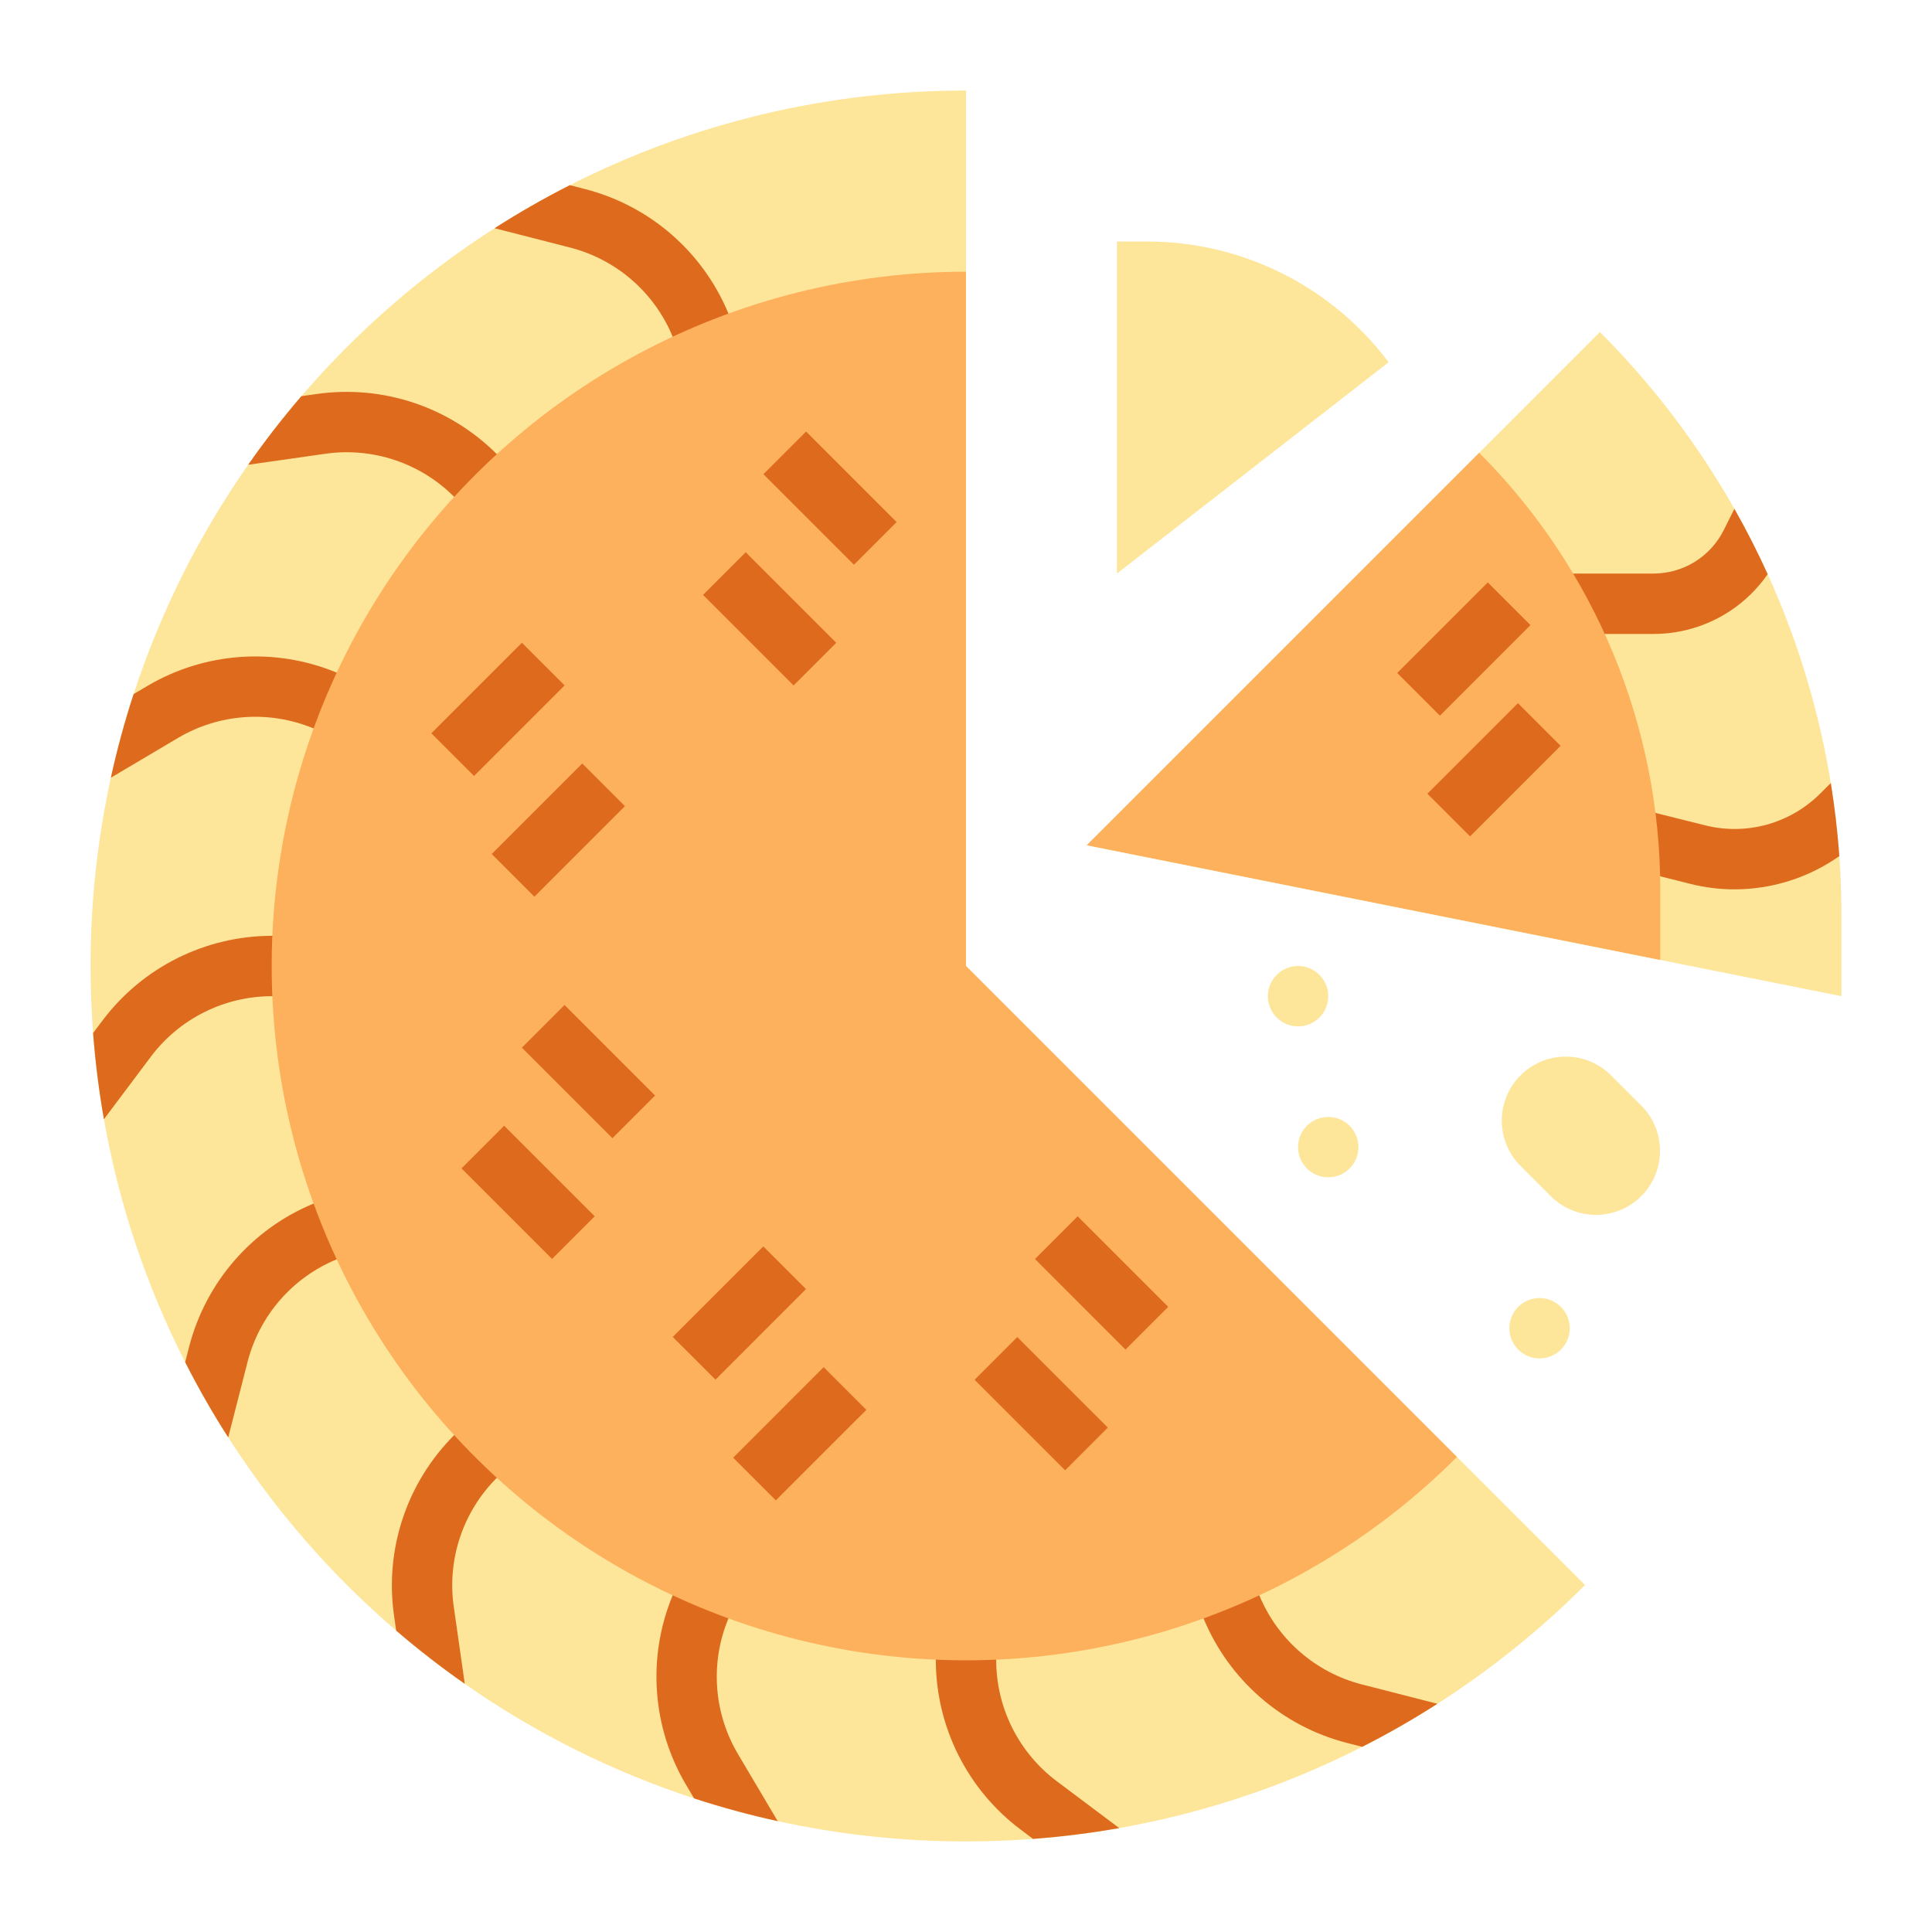
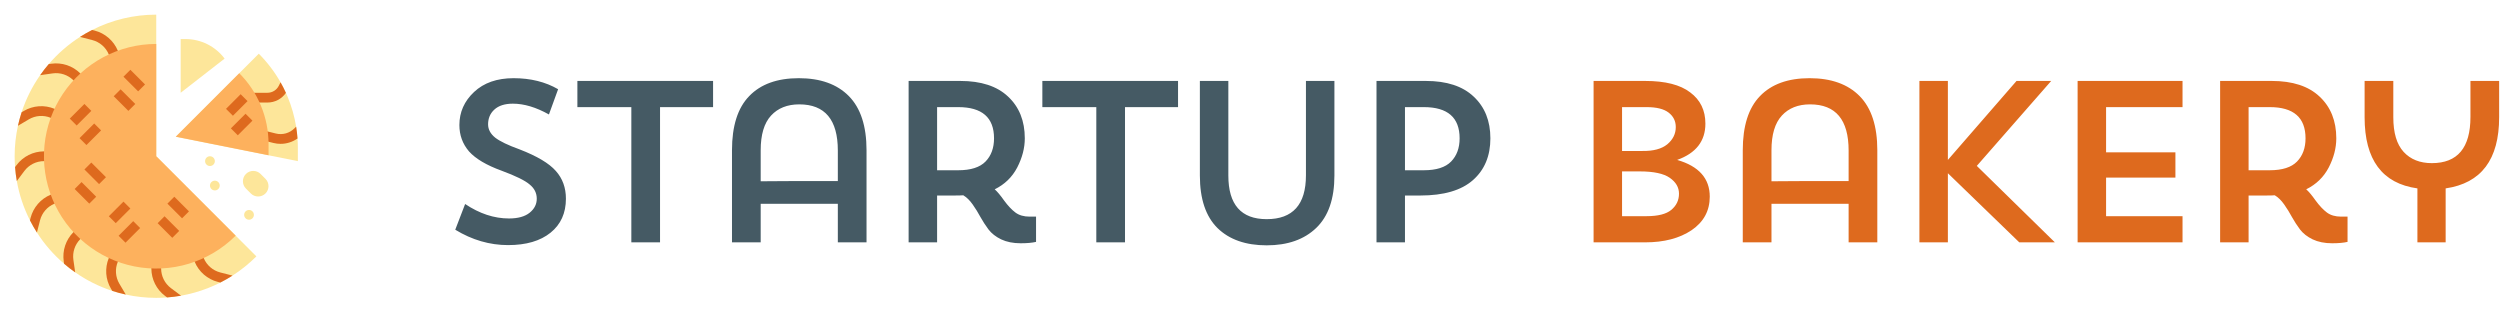
- <svg xmlns="http://www.w3.org/2000/svg" width="269" height="269" viewBox="0 0 269 269" fill="none">
-   <path d="M220.69 220.69C214.455 226.927 207.564 232.47 200.137 237.224C186.656 245.859 171.6 251.741 155.836 254.531C151.901 255.224 147.901 255.727 143.836 256.039C140.752 256.27 137.64 256.387 134.5 256.391C125.685 256.395 116.895 255.447 108.283 253.564C104.327 252.697 100.446 251.641 96.64 250.396C85.27 246.68 74.511 241.305 64.712 234.445C61.402 232.133 58.219 229.664 55.161 227.037C46.096 219.258 38.218 210.196 31.776 200.137C29.611 196.759 27.613 193.267 25.781 189.661C20.361 179.006 16.549 167.608 14.469 155.836C13.776 151.896 13.273 147.896 12.961 143.836C12.73 140.752 12.613 137.64 12.609 134.5C12.605 125.685 13.553 116.895 15.436 108.283C16.303 104.327 17.359 100.446 18.604 96.64C22.32 85.27 27.695 74.511 34.555 64.712C36.867 61.403 39.336 58.219 41.963 55.161C49.742 46.096 58.804 38.218 68.863 31.776C72.241 29.611 75.733 27.613 79.339 25.781C96.428 17.095 115.331 12.581 134.5 12.609V134.5L220.69 220.69Z" fill="#FDE69A" />
-   <path d="M107.474 58.266L99.703 61.481L93.625 46.797C92.369 43.787 90.434 41.108 87.97 38.972C85.506 36.835 82.581 35.298 79.423 34.481L68.863 31.776C72.241 29.611 75.733 27.613 79.339 25.781L81.509 26.338C85.929 27.482 90.023 29.633 93.472 32.624C96.922 35.614 99.632 39.363 101.39 43.576L107.474 58.266Z" fill="#DE6A1E" />
-   <path d="M80.353 74.411L74.411 80.353L63.173 69.115C60.861 66.814 58.047 65.081 54.952 64.05C51.858 63.019 48.566 62.719 45.336 63.173L34.555 64.712C36.867 61.402 39.336 58.219 41.963 55.161L44.149 54.851C48.67 54.215 53.277 54.636 57.609 56.08C61.941 57.524 65.879 59.952 69.115 63.173L80.353 74.411Z" fill="#DE6A1E" />
-   <path d="M61.481 99.703L58.266 107.469L43.576 101.39C40.561 100.149 37.299 99.623 34.047 99.854C30.794 100.084 27.64 101.065 24.83 102.719L15.436 108.283C16.303 104.327 17.359 100.446 18.604 96.64L20.548 95.49C24.482 93.172 28.899 91.797 33.453 91.473C38.007 91.148 42.574 91.883 46.797 93.619L61.481 99.703Z" fill="#DE6A1E" />
-   <path d="M53.726 130.297V138.703H37.828C34.567 138.711 31.352 139.474 28.435 140.932C25.518 142.391 22.978 144.505 21.016 147.109L14.469 155.836C13.776 151.896 13.273 147.896 12.961 143.836L14.291 142.066C17.038 138.419 20.594 135.459 24.677 133.417C28.761 131.376 33.262 130.307 37.828 130.297H53.726Z" fill="#DE6A1E" />
-   <path d="M61.481 169.297L46.797 175.375C43.787 176.631 41.108 178.566 38.972 181.03C36.835 183.494 35.298 186.419 34.481 189.577L31.776 200.137C29.611 196.759 27.613 193.267 25.781 189.661L26.338 187.491C27.482 183.071 29.634 178.975 32.626 175.526C35.617 172.077 39.367 169.368 43.581 167.61L58.266 161.531L61.481 169.297Z" fill="#DE6A1E" />
-   <path d="M69.115 205.827C66.814 208.139 65.079 210.952 64.048 214.047C63.017 217.142 62.718 220.434 63.173 223.664L64.712 234.445C61.402 232.133 58.219 229.664 55.161 227.037L54.851 224.851C54.215 220.33 54.636 215.722 56.08 211.391C57.524 207.059 59.952 203.121 63.173 199.885L74.411 188.647L80.353 194.589L69.115 205.827Z" fill="#DE6A1E" />
-   <path d="M108.283 253.564C104.327 252.697 100.446 251.641 96.64 250.396L95.49 248.452C93.172 244.518 91.797 240.101 91.474 235.547C91.15 230.993 91.886 226.425 93.625 222.204L99.703 207.519L107.474 210.734L101.39 225.424C100.148 228.439 99.621 231.701 99.852 234.953C100.082 238.206 101.064 241.361 102.719 244.17L108.283 253.564Z" fill="#DE6A1E" />
-   <path d="M155.836 254.531C151.901 255.224 147.901 255.727 143.836 256.039L142.066 254.709C138.419 251.961 135.459 248.406 133.417 244.322C131.376 240.239 130.307 235.738 130.297 231.172V215.279H138.703V231.172C138.711 234.433 139.474 237.648 140.932 240.565C142.391 243.482 144.505 246.022 147.109 247.984L155.836 254.531Z" fill="#DE6A1E" />
-   <path d="M200.137 237.224C196.75 239.397 193.255 241.398 189.666 243.219L187.491 242.662C183.071 241.518 178.977 239.367 175.528 236.376C172.078 233.386 169.369 229.637 167.61 225.424L161.526 210.734L169.297 207.519L175.375 222.204C176.631 225.214 178.566 227.892 181.03 230.028C183.494 232.165 186.419 233.702 189.577 234.519L200.137 237.224Z" fill="#DE6A1E" />
-   <path d="M256.391 127.412V138.703L231.172 133.659L151.312 117.688L222.766 46.234C230.086 53.556 236.383 61.834 241.485 70.844C243.167 73.807 244.711 76.84 246.119 79.943C246.65 81.115 247.161 82.294 247.653 83.479C251.049 91.686 253.484 100.258 254.909 109.024C255.455 112.386 255.851 115.779 256.096 119.201C256.291 121.922 256.391 124.665 256.391 127.412Z" fill="#FDE69A" />
-   <path d="M246.119 79.943C244.337 82.52 241.955 84.625 239.178 86.075C236.4 87.525 233.312 88.277 230.179 88.266H218.562V79.859H230.179C232.224 79.866 234.23 79.3 235.969 78.225C237.709 77.149 239.112 75.608 240.019 73.775L241.485 70.844C243.167 73.807 244.711 76.84 246.119 79.943Z" fill="#DE6A1E" />
-   <path d="M256.096 119.201C251.819 122.212 246.716 123.828 241.485 123.829C239.445 123.829 237.412 123.578 235.433 123.083L226.076 120.745L228.114 112.591L237.471 114.929C240.285 115.625 243.23 115.584 246.023 114.81C248.816 114.036 251.363 112.555 253.417 110.511L254.909 109.024C255.455 112.386 255.851 115.779 256.096 119.201Z" fill="#DE6A1E" />
-   <path d="M155.516 79.859V33.625H159.719C166.244 33.625 172.679 35.144 178.516 38.062C184.352 40.98 189.429 45.217 193.344 50.438L155.516 79.859Z" fill="#FDE69A" />
-   <path d="M184.938 163.922C187.259 163.922 189.141 162.04 189.141 159.719C189.141 157.397 187.259 155.516 184.938 155.516C182.616 155.516 180.734 157.397 180.734 159.719C180.734 162.04 182.616 163.922 184.938 163.922Z" fill="#FDE69A" />
-   <path d="M180.734 142.906C183.056 142.906 184.938 141.024 184.938 138.703C184.938 136.382 183.056 134.5 180.734 134.5C178.413 134.5 176.531 136.382 176.531 138.703C176.531 141.024 178.413 142.906 180.734 142.906Z" fill="#FDE69A" />
-   <path d="M214.359 189.141C216.681 189.141 218.562 187.259 218.562 184.938C218.562 182.616 216.681 180.734 214.359 180.734C212.038 180.734 210.156 182.616 210.156 184.938C210.156 187.259 212.038 189.141 214.359 189.141Z" fill="#FDE69A" />
-   <path d="M224.317 149.729C220.835 146.247 215.19 146.247 211.709 149.729C208.228 153.21 208.228 158.855 211.709 162.336L215.911 166.539C219.393 170.02 225.038 170.02 228.519 166.539C232 163.057 232 157.413 228.519 153.931L224.317 149.729Z" fill="#FDE69A" />
-   <path d="M202.859 202.859C191.617 214.1 177.777 222.396 162.563 227.011C147.35 231.625 131.233 232.417 115.641 229.316C100.049 226.214 85.462 219.315 73.172 209.23C60.883 199.144 51.271 186.184 45.187 171.496C39.103 156.808 36.735 140.847 38.294 125.026C39.852 109.204 45.288 94.011 54.12 80.793C62.952 67.574 74.908 56.738 88.929 49.243C102.95 41.749 118.602 37.828 134.5 37.828V134.5L202.859 202.859Z" fill="#FDB15D" />
-   <path d="M64.253 162.681L70.197 156.738L82.804 169.345L76.861 175.289L64.253 162.681Z" fill="#DE6A1E" />
-   <path d="M72.661 145.871L78.604 139.928L91.211 152.536L85.268 158.479L72.661 145.871Z" fill="#DE6A1E" />
-   <path d="M97.884 82.834L103.827 76.891L116.434 89.498L110.491 95.441L97.884 82.834Z" fill="#DE6A1E" />
-   <path d="M106.29 66.024L112.234 60.081L124.841 72.688L118.898 78.632L106.29 66.024Z" fill="#DE6A1E" />
-   <path d="M135.696 192.108L141.639 186.165L154.247 198.772L148.303 204.715L135.696 192.108Z" fill="#DE6A1E" />
-   <path d="M144.103 175.298L150.047 169.355L162.654 181.962L156.711 187.905L144.103 175.298Z" fill="#DE6A1E" />
-   <path d="M102.077 202.962L114.684 190.355L120.627 196.298L108.02 208.905L102.077 202.962Z" fill="#DE6A1E" />
-   <path d="M93.673 186.151L106.281 173.543L112.224 179.487L99.617 192.094L93.673 186.151Z" fill="#DE6A1E" />
-   <path d="M68.463 118.908L81.07 106.301L87.013 112.244L74.406 124.851L68.463 118.908Z" fill="#DE6A1E" />
-   <path d="M60.059 102.097L72.667 89.49L78.61 95.433L66.002 108.041L60.059 102.097Z" fill="#DE6A1E" />
-   <path d="M231.172 123.929V133.659L151.312 117.688L205.953 63.047C222.1 79.194 231.171 101.094 231.172 123.929Z" fill="#FDB15D" />
-   <path d="M198.742 110.513L211.35 97.906L217.293 103.849L204.686 116.456L198.742 110.513Z" fill="#DE6A1E" />
-   <path d="M194.541 93.703L207.149 81.095L213.092 87.038L200.485 99.646L194.541 93.703Z" fill="#DE6A1E" />
+ <svg xmlns="http://www.w3.org/2000/svg" width="392" height="49" viewBox="0 0 392 49" fill="none">
+   <path d="M88.736 31.16C88.736 33.416 87.932 35.192 86.324 36.488C84.716 37.784 82.496 38.432 79.664 38.432C76.784 38.432 74.024 37.628 71.384 36.02L72.932 31.988C75.188 33.5 77.48 34.256 79.808 34.256C81.224 34.256 82.304 33.956 83.048 33.356C83.792 32.756 84.164 32.024 84.164 31.16C84.164 30.272 83.792 29.528 83.048 28.928C82.328 28.304 80.864 27.584 78.656 26.768C76.28 25.904 74.576 24.896 73.544 23.744C72.536 22.568 72.032 21.188 72.032 19.604C72.032 17.588 72.8 15.86 74.336 14.42C75.872 12.98 77.936 12.26 80.528 12.26C83.192 12.26 85.52 12.836 87.512 13.988L86.072 17.948C84.056 16.82 82.172 16.256 80.42 16.256C79.148 16.256 78.176 16.568 77.504 17.192C76.856 17.792 76.532 18.56 76.532 19.496C76.532 20.288 76.904 20.984 77.648 21.584C78.392 22.16 79.664 22.772 81.464 23.42C84.2 24.476 86.096 25.604 87.152 26.804C88.208 27.98 88.736 29.432 88.736 31.16ZM90.534 16.796V12.692H111.81V16.796H103.494V38H98.994V16.796H90.534ZM131.372 38V31.952H119.276V38H114.776V23.564C114.776 19.748 115.676 16.916 117.476 15.068C119.276 13.196 121.868 12.26 125.252 12.26C128.636 12.26 131.252 13.196 133.1 15.068C134.948 16.94 135.872 19.772 135.872 23.564V38H131.372ZM119.276 23.564V28.424C120.764 28.4 124.796 28.388 131.372 28.388V23.6C131.372 18.776 129.356 16.364 125.324 16.364C123.452 16.364 121.976 16.952 120.896 18.128C119.816 19.304 119.276 21.116 119.276 23.564ZM142.472 38V12.692H150.572C153.836 12.692 156.332 13.508 158.06 15.14C159.812 16.772 160.688 18.956 160.688 21.692C160.688 23.204 160.292 24.728 159.5 26.264C158.708 27.776 157.532 28.916 155.972 29.684C156.38 30.044 156.872 30.632 157.448 31.448C158.048 32.264 158.636 32.888 159.212 33.32C159.788 33.752 160.532 33.968 161.444 33.968H162.452V37.928C161.828 38.072 161.024 38.144 160.04 38.144C158.864 38.144 157.844 37.94 156.98 37.532C156.14 37.124 155.48 36.608 155 35.984C154.52 35.336 154.1 34.688 153.74 34.04C153.38 33.368 152.972 32.708 152.516 32.06C152.06 31.412 151.568 30.932 151.04 30.62C150.752 30.644 150.308 30.656 149.708 30.656H146.936V38H142.472ZM150.248 16.796H146.936V26.696H150.248C152.216 26.696 153.644 26.24 154.532 25.328C155.42 24.416 155.864 23.204 155.864 21.692C155.864 18.428 153.992 16.796 150.248 16.796ZM163.441 16.796V12.692H184.717V16.796H176.401V38H171.901V16.796H163.441ZM188.14 27.524V12.692H192.604V27.524C192.604 32.084 194.608 34.364 198.616 34.364C202.72 34.364 204.772 32.072 204.772 27.488V12.692H209.236V27.524C209.236 31.172 208.288 33.908 206.392 35.732C204.496 37.556 201.904 38.468 198.616 38.468C195.328 38.468 192.76 37.568 190.912 35.768C189.064 33.944 188.14 31.196 188.14 27.524ZM222.712 30.656H220.3V38H215.836V12.692H223.576C226.84 12.692 229.336 13.508 231.064 15.14C232.816 16.772 233.692 18.956 233.692 21.692C233.692 24.452 232.78 26.636 230.956 28.244C229.132 29.852 226.384 30.656 222.712 30.656ZM223.252 16.796H220.3V26.696H223.252C225.22 26.696 226.648 26.24 227.536 25.328C228.424 24.416 228.868 23.204 228.868 21.692C228.868 18.428 226.996 16.796 223.252 16.796Z" fill="#455A64" />
+   <path d="M249.874 38V12.692H257.974C261.118 12.692 263.47 13.292 265.03 14.492C266.614 15.668 267.406 17.3 267.406 19.388C267.406 22.124 265.93 24.02 262.978 25.076C266.386 26.06 268.09 27.98 268.09 30.836C268.09 33.044 267.142 34.796 265.246 36.092C263.35 37.364 260.926 38 257.974 38H249.874ZM257.11 26.876H254.338V33.896H258.19C259.966 33.896 261.25 33.572 262.042 32.924C262.858 32.252 263.266 31.4 263.266 30.368C263.266 29.384 262.786 28.556 261.826 27.884C260.866 27.212 259.294 26.876 257.11 26.876ZM258.19 16.796H254.338V23.672H257.542C259.246 23.696 260.542 23.348 261.43 22.628C262.318 21.884 262.762 20.984 262.762 19.928C262.762 18.992 262.39 18.236 261.646 17.66C260.902 17.084 259.75 16.796 258.19 16.796ZM289.863 38V31.952H277.767V38H273.267V23.564C273.267 19.748 274.167 16.916 275.967 15.068C277.767 13.196 280.359 12.26 283.743 12.26C287.127 12.26 289.743 13.196 291.591 15.068C293.439 16.94 294.363 19.772 294.363 23.564V38H289.863ZM277.767 23.564V28.424C279.255 28.4 283.287 28.388 289.863 28.388V23.6C289.863 18.776 287.847 16.364 283.815 16.364C281.943 16.364 280.467 16.952 279.387 18.128C278.307 19.304 277.767 21.116 277.767 23.564ZM300.963 38V12.692H305.427V25.076L316.191 12.692H321.627L309.963 26.012L322.203 38H316.623L305.427 27.164V38H300.963ZM325.769 38V12.692H342.221V16.796H330.233V23.888H341.105V27.848H330.233V33.896H342.221V38H325.769ZM348.115 38V12.692H356.215C359.479 12.692 361.975 13.508 363.703 15.14C365.455 16.772 366.331 18.956 366.331 21.692C366.331 23.204 365.935 24.728 365.143 26.264C364.351 27.776 363.175 28.916 361.615 29.684C362.023 30.044 362.515 30.632 363.091 31.448C363.691 32.264 364.279 32.888 364.855 33.32C365.431 33.752 366.175 33.968 367.087 33.968H368.095V37.928C367.471 38.072 366.667 38.144 365.683 38.144C364.507 38.144 363.487 37.94 362.623 37.532C361.783 37.124 361.123 36.608 360.643 35.984C360.163 35.336 359.743 34.688 359.383 34.04C359.023 33.368 358.615 32.708 358.159 32.06C357.703 31.412 357.211 30.932 356.683 30.62C356.395 30.644 355.951 30.656 355.351 30.656H352.579V38H348.115ZM355.891 16.796H352.579V26.696H355.891C357.859 26.696 359.287 26.24 360.175 25.328C361.063 24.416 361.507 23.204 361.507 21.692C361.507 18.428 359.635 16.796 355.891 16.796ZM370.77 18.38V12.692H375.27V18.38C375.27 20.828 375.81 22.64 376.89 23.816C377.97 24.992 379.446 25.58 381.318 25.58C385.35 25.58 387.366 23.168 387.366 18.344V12.692H391.866V18.38C391.866 25.004 389.07 28.724 383.478 29.54V38H379.05V29.54C373.53 28.772 370.77 25.052 370.77 18.38Z" fill="#DE6A1E" />
+   <path d="M40.2 40.2C39.064 41.336 37.809 42.346 36.456 43.212C34.001 44.785 31.258 45.856 28.387 46.364C27.67 46.491 26.941 46.582 26.201 46.639C25.639 46.681 25.072 46.703 24.5 46.703C22.894 46.704 21.293 46.531 19.724 46.188C19.004 46.03 18.297 45.838 17.604 45.611C15.533 44.934 13.573 43.955 11.788 42.706C11.185 42.285 10.605 41.835 10.048 41.356C8.397 39.939 6.962 38.288 5.788 36.456C5.394 35.841 5.03 35.205 4.696 34.548C3.709 32.607 3.014 30.531 2.636 28.387C2.509 27.669 2.418 26.94 2.361 26.201C2.319 25.639 2.298 25.072 2.297 24.5C2.296 22.894 2.469 21.293 2.812 19.724C2.97 19.004 3.162 18.297 3.389 17.604C4.066 15.533 5.045 13.573 6.294 11.788C6.715 11.185 7.165 10.605 7.644 10.048C9.061 8.397 10.712 6.962 12.544 5.788C13.159 5.394 13.795 5.03 14.452 4.696C17.565 3.114 21.008 2.292 24.5 2.297V24.5L40.2 40.2Z" fill="#FDE69A" />
+   <path d="M19.577 10.614L18.162 11.199L17.054 8.524C16.826 7.976 16.473 7.488 16.024 7.099C15.575 6.71 15.043 6.43 14.467 6.281L12.544 5.788C13.159 5.394 13.795 5.03 14.452 4.696L14.847 4.798C15.652 5.006 16.398 5.398 17.026 5.943C17.655 6.487 18.148 7.17 18.469 7.938L19.577 10.614Z" fill="#DE6A1E" />
+   <path d="M14.637 13.554L13.555 14.637L11.507 12.59C11.086 12.171 10.574 11.855 10.01 11.667C9.446 11.479 8.847 11.425 8.258 11.507L6.294 11.788C6.716 11.185 7.165 10.605 7.644 10.048L8.042 9.991C8.866 9.876 9.705 9.952 10.494 10.215C11.283 10.478 12 10.921 12.59 11.507L14.637 13.554Z" fill="#DE6A1E" />
+   <path d="M11.199 18.162L10.614 19.576L7.938 18.469C7.388 18.243 6.794 18.147 6.202 18.189C5.609 18.231 5.035 18.41 4.523 18.711L2.812 19.724C2.97 19.004 3.162 18.297 3.389 17.604L3.743 17.394C4.46 16.972 5.264 16.721 6.094 16.662C6.923 16.603 7.755 16.737 8.524 17.053L11.199 18.162Z" fill="#DE6A1E" />
+   <path d="M9.787 23.734V25.266H6.891C6.297 25.267 5.711 25.406 5.18 25.672C4.648 25.937 4.186 26.323 3.828 26.797L2.636 28.387C2.509 27.669 2.418 26.94 2.361 26.201L2.603 25.878C3.104 25.214 3.751 24.675 4.495 24.303C5.239 23.931 6.059 23.736 6.891 23.734H9.787Z" fill="#DE6A1E" />
+   <path d="M11.199 30.838L8.524 31.946C7.976 32.174 7.488 32.527 7.099 32.976C6.71 33.425 6.43 33.957 6.281 34.533L5.788 36.456C5.394 35.841 5.03 35.205 4.696 34.548L4.797 34.153C5.006 33.347 5.398 32.602 5.943 31.973C6.488 31.345 7.171 30.851 7.938 30.531L10.613 29.424L11.199 30.838Z" fill="#DE6A1E" />
+   <path d="M12.59 37.493C12.17 37.914 11.854 38.426 11.667 38.99C11.479 39.554 11.424 40.153 11.507 40.742L11.788 42.706C11.185 42.285 10.605 41.835 10.048 41.356L9.991 40.958C9.876 40.134 9.952 39.295 10.215 38.506C10.478 37.717 10.921 37 11.507 36.41L13.554 34.363L14.637 35.446L12.59 37.493Z" fill="#DE6A1E" />
+   <path d="M19.724 46.188C19.004 46.03 18.297 45.838 17.604 45.611L17.394 45.257C16.972 44.541 16.721 43.736 16.663 42.906C16.604 42.077 16.738 41.245 17.054 40.476L18.162 37.801L19.577 38.387L18.469 41.062C18.242 41.612 18.147 42.206 18.189 42.798C18.231 43.391 18.409 43.965 18.711 44.477L19.724 46.188Z" fill="#DE6A1E" />
+   <path d="M28.387 46.364C27.67 46.491 26.941 46.582 26.201 46.639L25.878 46.397C25.214 45.896 24.675 45.249 24.303 44.505C23.931 43.761 23.736 42.941 23.734 42.109V39.214H25.266V42.109C25.267 42.703 25.406 43.289 25.672 43.82C25.937 44.352 26.323 44.814 26.797 45.172L28.387 46.364Z" fill="#DE6A1E" />
+   <path d="M36.456 43.212C35.839 43.608 35.202 43.972 34.549 44.304L34.153 44.202C33.347 43.994 32.602 43.602 31.973 43.057C31.345 42.513 30.851 41.83 30.531 41.062L29.423 38.387L30.838 37.801L31.946 40.476C32.174 41.024 32.527 41.512 32.976 41.901C33.425 42.29 33.957 42.57 34.532 42.719L36.456 43.212Z" fill="#DE6A1E" />
+   <path d="M46.703 23.209V25.266L42.109 24.347L27.562 21.438L40.578 8.422C41.912 9.756 43.059 11.264 43.988 12.905C44.294 13.444 44.576 13.997 44.832 14.562C44.929 14.776 45.022 14.99 45.112 15.206C45.73 16.701 46.174 18.263 46.433 19.859C46.533 20.472 46.605 21.09 46.65 21.713C46.685 22.209 46.703 22.708 46.703 23.209V23.209Z" fill="#FDE69A" />
+   <path d="M44.832 14.562C44.508 15.032 44.074 15.415 43.568 15.679C43.062 15.943 42.499 16.08 41.928 16.078H39.812V14.547H41.928C42.301 14.548 42.666 14.445 42.983 14.249C43.3 14.053 43.556 13.772 43.721 13.439L43.988 12.905C44.294 13.444 44.576 13.997 44.832 14.562V14.562Z" fill="#DE6A1E" />
+   <path d="M46.65 21.713C45.87 22.262 44.941 22.556 43.988 22.556C43.617 22.556 43.246 22.511 42.886 22.42L41.181 21.994L41.553 20.509L43.257 20.935C43.77 21.062 44.306 21.054 44.815 20.913C45.324 20.772 45.787 20.503 46.161 20.13L46.433 19.859C46.533 20.472 46.605 21.09 46.65 21.713Z" fill="#DE6A1E" />
+   <path d="M28.328 14.547V6.125H29.094C30.282 6.125 31.455 6.402 32.518 6.933C33.581 7.465 34.506 8.237 35.219 9.188L28.328 14.547Z" fill="#FDE69A" />
+   <path d="M33.688 29.859C34.11 29.859 34.453 29.517 34.453 29.094C34.453 28.671 34.11 28.328 33.688 28.328C33.265 28.328 32.922 28.671 32.922 29.094C32.922 29.517 33.265 29.859 33.688 29.859Z" fill="#FDE69A" />
+   <path d="M32.922 26.031C33.345 26.031 33.688 25.689 33.688 25.266C33.688 24.843 33.345 24.5 32.922 24.5C32.499 24.5 32.156 24.843 32.156 25.266C32.156 25.689 32.499 26.031 32.922 26.031Z" fill="#FDE69A" />
+   <path d="M39.047 34.453C39.47 34.453 39.812 34.11 39.812 33.688C39.812 33.265 39.47 32.922 39.047 32.922C38.624 32.922 38.281 33.265 38.281 33.688C38.281 34.11 38.624 34.453 39.047 34.453Z" fill="#FDE69A" />
+   <path d="M40.861 27.274C40.226 26.64 39.198 26.64 38.564 27.274C37.93 27.908 37.93 28.936 38.564 29.571L39.33 30.336C39.964 30.97 40.992 30.97 41.626 30.336C42.26 29.702 42.26 28.674 41.626 28.04L40.861 27.274Z" fill="#FDE69A" />
+   <path d="M36.952 36.952C34.904 39 32.383 40.511 29.612 41.351C26.841 42.192 23.905 42.336 21.065 41.771C18.224 41.206 15.567 39.95 13.329 38.112C11.09 36.275 9.339 33.914 8.231 31.239C7.123 28.564 6.692 25.656 6.975 22.774C7.259 19.892 8.249 17.125 9.858 14.717C11.467 12.309 13.645 10.335 16.199 8.97C18.753 7.605 21.604 6.891 24.5 6.891V24.5L36.952 36.952Z" fill="#FDB15D" />
+   <path d="M11.704 29.633L12.787 28.551L15.083 30.847L14.001 31.93L11.704 29.633Z" fill="#DE6A1E" />
+   <path d="M13.236 26.571L14.318 25.489L16.615 27.785L15.532 28.868L13.236 26.571Z" fill="#DE6A1E" />
+   <path d="M17.83 15.089L18.913 14.006L21.209 16.303L20.127 17.385L17.83 15.089Z" fill="#DE6A1E" />
+   <path d="M19.362 12.027L20.444 10.944L22.741 13.241L21.658 14.323L19.362 12.027Z" fill="#DE6A1E" />
+   <path d="M24.718 34.994L25.8 33.911L28.097 36.208L27.014 37.29L24.718 34.994Z" fill="#DE6A1E" />
+   <path d="M26.249 31.932L27.332 30.849L29.628 33.145L28.546 34.228L26.249 31.932Z" fill="#DE6A1E" />
+   <path d="M18.594 36.971L20.89 34.674L21.973 35.757L19.677 38.053L18.594 36.971Z" fill="#DE6A1E" />
+   <path d="M17.063 33.909L19.36 31.612L20.442 32.695L18.146 34.991L17.063 33.909Z" fill="#DE6A1E" />
+   <path d="M12.471 21.66L14.768 19.363L15.85 20.446L13.553 22.742L12.471 21.66Z" fill="#DE6A1E" />
+   <path d="M10.94 18.598L13.237 16.301L14.319 17.384L12.023 19.68L10.94 18.598Z" fill="#DE6A1E" />
+   <path d="M42.109 22.574V24.347L27.562 21.438L37.516 11.484C40.457 14.426 42.109 18.415 42.109 22.574V22.574Z" fill="#FDB15D" />
+   <path d="M36.202 20.131L38.499 17.834L39.581 18.917L37.285 21.213L36.202 20.131Z" fill="#DE6A1E" />
+   <path d="M35.437 17.069L37.733 14.772L38.816 15.855L36.52 18.151L35.437 17.069Z" fill="#DE6A1E" />
</svg>
